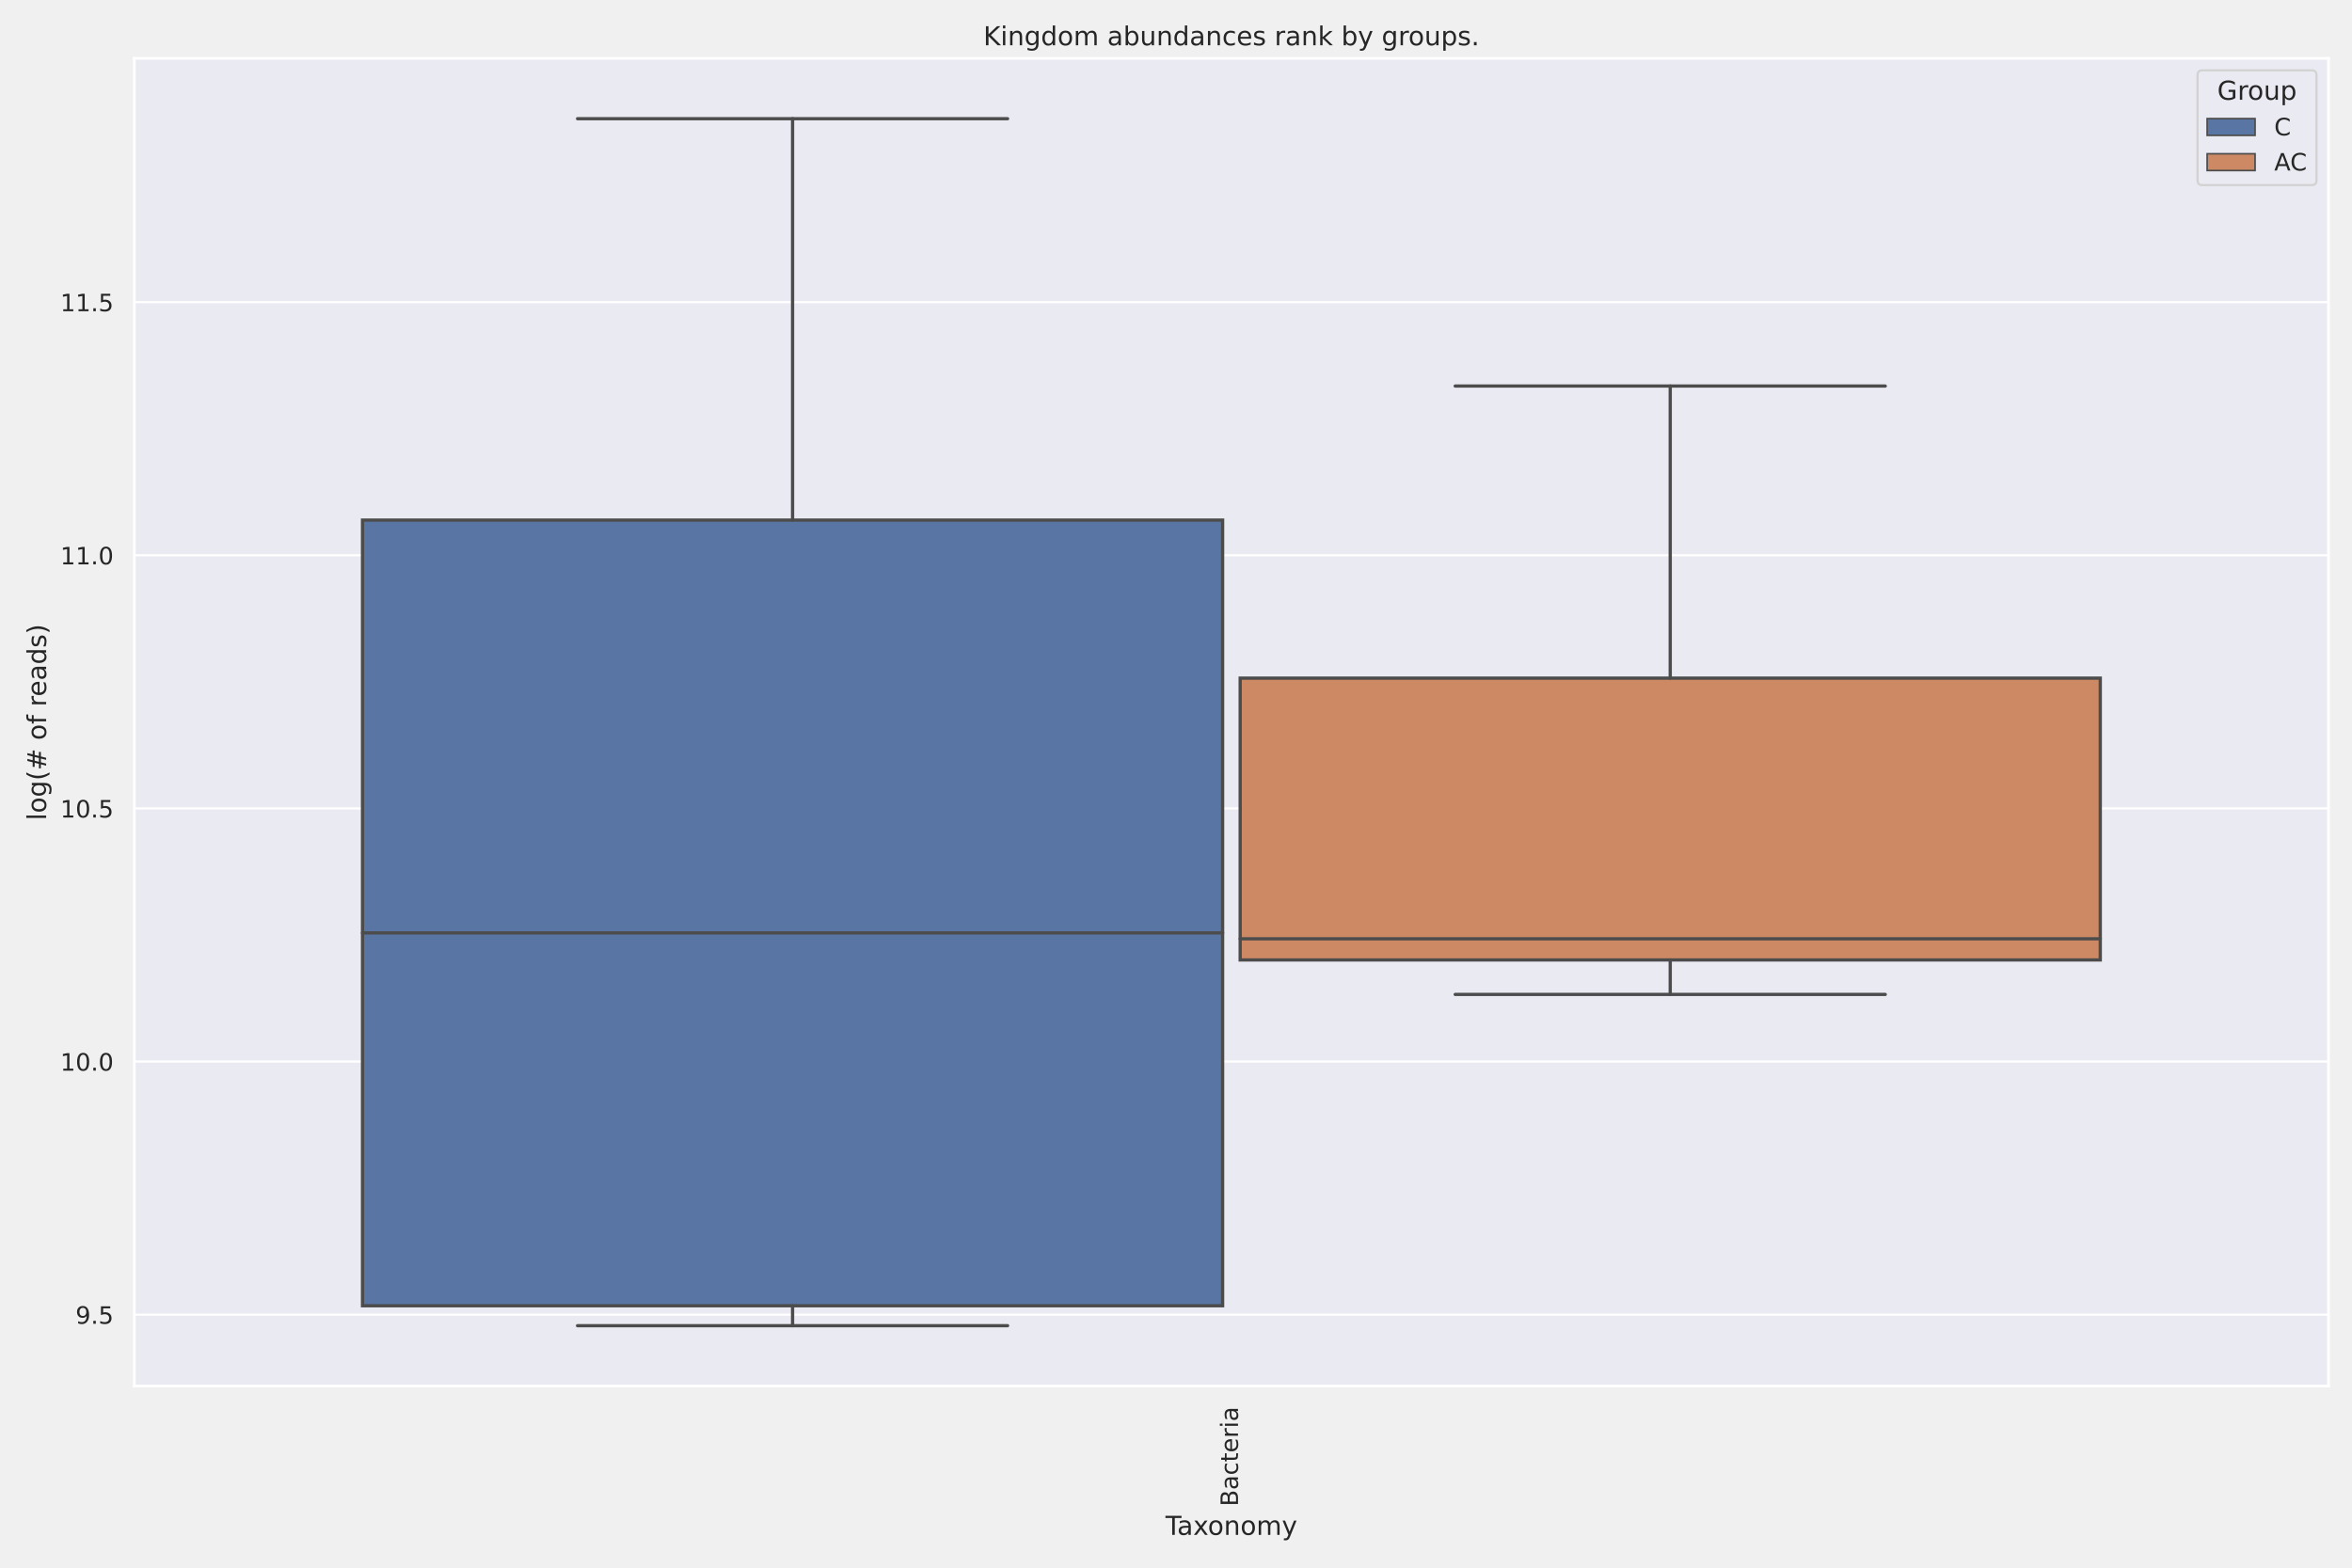
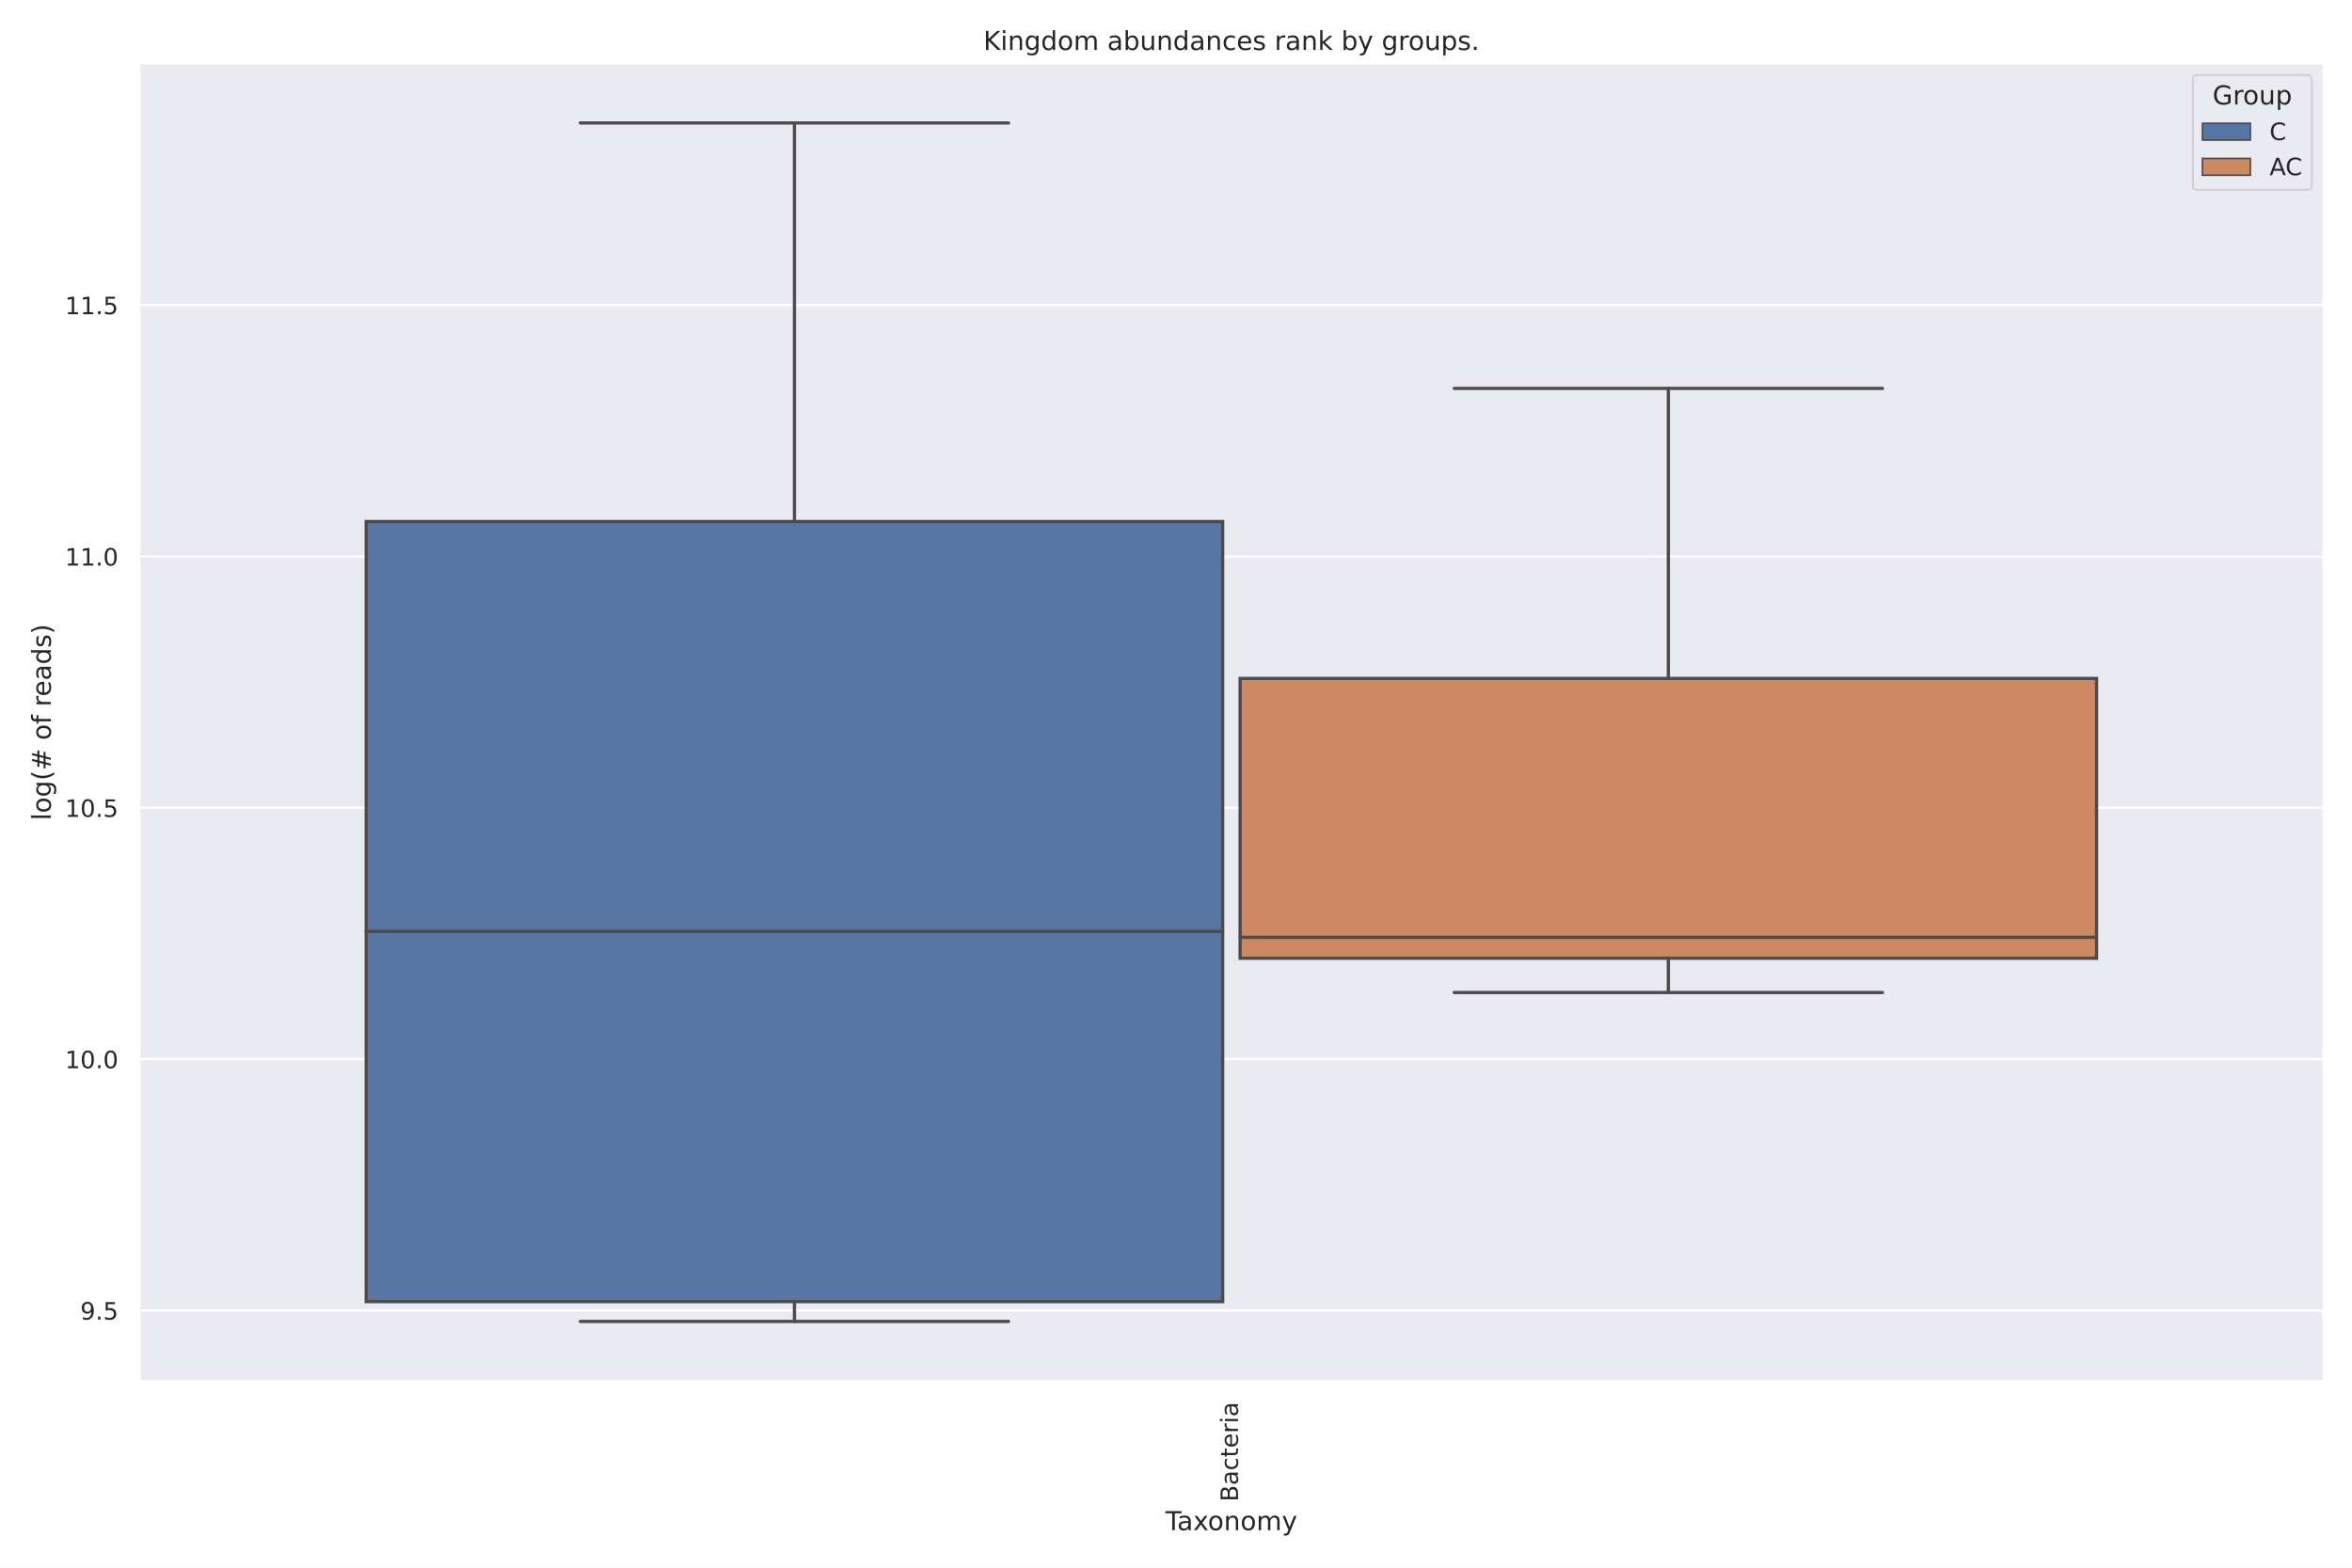
<svg xmlns="http://www.w3.org/2000/svg" xmlns:xlink="http://www.w3.org/1999/xlink" width="1080pt" height="720pt" viewBox="0 0 1080 720" version="1.1">
  <defs>
    <style type="text/css">*{stroke-linejoin: round; stroke-linecap: butt}</style>
  </defs>
  <g id="figure_1">
    <g id="patch_1">
-       <path d="M 0 720  L 1080 720  L 1080 0  L 0 0  L 0 720  z " style="fill: none" />
+       <path d="M 0 720  L 1080 720  L 1080 0  L 0 0  z " style="fill: #ffffff" />
    </g>
    <g id="axes_1">
      <g id="patch_2">
-         <path d="M 61.675 636.575  L 1069.2 636.575  L 1069.2 26.8  L 61.675 26.8  z " style="fill: #eaeaf2" />
+         <path d="M 63.835 634.415  L 1067.04 634.415  L 1067.04 28.96  L 63.835 28.96  z " style="fill: #eaeaf2" />
      </g>
      <g id="matplotlib.axis_1">
        <g id="xtick_1">
          <g id="text_1">
-             <g style="fill: #262626" transform="translate(568.4728 691.8109)rotate(-90)scale(0.11 -0.11)">
+             <g style="fill: #262626" transform="translate(568.4728 689.6509)rotate(-90)scale(0.11 -0.11)">
              <defs>
                <path id="DejaVuSans-42" d="M 1259 2228  L 1259 519  L 2272 519  Q 2781 519 3026 730  Q 3272 941 3272 1375  Q 3272 1813 3026 2020  Q 2781 2228 2272 2228  L 1259 2228  z M 1259 4147  L 1259 2741  L 2194 2741  Q 2656 2741 2882 2914  Q 3109 3088 3109 3444  Q 3109 3797 2882 3972  Q 2656 4147 2194 4147  L 1259 4147  z M 628 4666  L 2241 4666  Q 2963 4666 3353 4366  Q 3744 4066 3744 3513  Q 3744 3084 3544 2831  Q 3344 2578 2956 2516  Q 3422 2416 3680 2098  Q 3938 1781 3938 1306  Q 3938 681 3513 340  Q 3088 0 2303 0  L 628 0  L 628 4666  z " transform="scale(0.015625)" />
                <path id="DejaVuSans-61" d="M 2194 1759  Q 1497 1759 1228 1600  Q 959 1441 959 1056  Q 959 750 1161 570  Q 1363 391 1709 391  Q 2188 391 2477 730  Q 2766 1069 2766 1631  L 2766 1759  L 2194 1759  z M 3341 1997  L 3341 0  L 2766 0  L 2766 531  Q 2569 213 2275 61  Q 1981 -91 1556 -91  Q 1019 -91 701 211  Q 384 513 384 1019  Q 384 1609 779 1909  Q 1175 2209 1959 2209  L 2766 2209  L 2766 2266  Q 2766 2663 2505 2880  Q 2244 3097 1772 3097  Q 1472 3097 1187 3025  Q 903 2953 641 2809  L 641 3341  Q 956 3463 1253 3523  Q 1550 3584 1831 3584  Q 2591 3584 2966 3190  Q 3341 2797 3341 1997  z " transform="scale(0.015625)" />
                <path id="DejaVuSans-63" d="M 3122 3366  L 3122 2828  Q 2878 2963 2633 3030  Q 2388 3097 2138 3097  Q 1578 3097 1268 2742  Q 959 2388 959 1747  Q 959 1106 1268 751  Q 1578 397 2138 397  Q 2388 397 2633 464  Q 2878 531 3122 666  L 3122 134  Q 2881 22 2623 -34  Q 2366 -91 2075 -91  Q 1284 -91 818 406  Q 353 903 353 1747  Q 353 2603 823 3093  Q 1294 3584 2113 3584  Q 2378 3584 2631 3529  Q 2884 3475 3122 3366  z " transform="scale(0.015625)" />
                <path id="DejaVuSans-74" d="M 1172 4494  L 1172 3500  L 2356 3500  L 2356 3053  L 1172 3053  L 1172 1153  Q 1172 725 1289 603  Q 1406 481 1766 481  L 2356 481  L 2356 0  L 1766 0  Q 1100 0 847 248  Q 594 497 594 1153  L 594 3053  L 172 3053  L 172 3500  L 594 3500  L 594 4494  L 1172 4494  z " transform="scale(0.015625)" />
                <path id="DejaVuSans-65" d="M 3597 1894  L 3597 1613  L 953 1613  Q 991 1019 1311 708  Q 1631 397 2203 397  Q 2534 397 2845 478  Q 3156 559 3463 722  L 3463 178  Q 3153 47 2828 -22  Q 2503 -91 2169 -91  Q 1331 -91 842 396  Q 353 884 353 1716  Q 353 2575 817 3079  Q 1281 3584 2069 3584  Q 2775 3584 3186 3129  Q 3597 2675 3597 1894  z M 3022 2063  Q 3016 2534 2758 2815  Q 2500 3097 2075 3097  Q 1594 3097 1305 2825  Q 1016 2553 972 2059  L 3022 2063  z " transform="scale(0.015625)" />
                <path id="DejaVuSans-72" d="M 2631 2963  Q 2534 3019 2420 3045  Q 2306 3072 2169 3072  Q 1681 3072 1420 2755  Q 1159 2438 1159 1844  L 1159 0  L 581 0  L 581 3500  L 1159 3500  L 1159 2956  Q 1341 3275 1631 3429  Q 1922 3584 2338 3584  Q 2397 3584 2469 3576  Q 2541 3569 2628 3553  L 2631 2963  z " transform="scale(0.015625)" />
                <path id="DejaVuSans-69" d="M 603 3500  L 1178 3500  L 1178 0  L 603 0  L 603 3500  z M 603 4863  L 1178 4863  L 1178 4134  L 603 4134  L 603 4863  z " transform="scale(0.015625)" />
              </defs>
              <use xlink:href="#DejaVuSans-42" />
              <use xlink:href="#DejaVuSans-61" x="68.604" />
              <use xlink:href="#DejaVuSans-63" x="129.883" />
              <use xlink:href="#DejaVuSans-74" x="184.863" />
              <use xlink:href="#DejaVuSans-65" x="224.072" />
              <use xlink:href="#DejaVuSans-72" x="285.596" />
              <use xlink:href="#DejaVuSans-69" x="326.709" />
              <use xlink:href="#DejaVuSans-61" x="354.492" />
            </g>
          </g>
        </g>
        <g id="text_2">
-           <g style="fill: #262626" transform="translate(535.1816 704.9291)scale(0.12 -0.12)">
+           <g style="fill: #262626" transform="translate(535.1816 702.7691)scale(0.12 -0.12)">
            <defs>
              <path id="DejaVuSans-54" d="M -19 4666  L 3928 4666  L 3928 4134  L 2272 4134  L 2272 0  L 1638 0  L 1638 4134  L -19 4134  L -19 4666  z " transform="scale(0.015625)" />
              <path id="DejaVuSans-78" d="M 3513 3500  L 2247 1797  L 3578 0  L 2900 0  L 1881 1375  L 863 0  L 184 0  L 1544 1831  L 300 3500  L 978 3500  L 1906 2253  L 2834 3500  L 3513 3500  z " transform="scale(0.015625)" />
              <path id="DejaVuSans-6f" d="M 1959 3097  Q 1497 3097 1228 2736  Q 959 2375 959 1747  Q 959 1119 1226 758  Q 1494 397 1959 397  Q 2419 397 2687 759  Q 2956 1122 2956 1747  Q 2956 2369 2687 2733  Q 2419 3097 1959 3097  z M 1959 3584  Q 2709 3584 3137 3096  Q 3566 2609 3566 1747  Q 3566 888 3137 398  Q 2709 -91 1959 -91  Q 1206 -91 779 398  Q 353 888 353 1747  Q 353 2609 779 3096  Q 1206 3584 1959 3584  z " transform="scale(0.015625)" />
              <path id="DejaVuSans-6e" d="M 3513 2113  L 3513 0  L 2938 0  L 2938 2094  Q 2938 2591 2744 2837  Q 2550 3084 2163 3084  Q 1697 3084 1428 2787  Q 1159 2491 1159 1978  L 1159 0  L 581 0  L 581 3500  L 1159 3500  L 1159 2956  Q 1366 3272 1645 3428  Q 1925 3584 2291 3584  Q 2894 3584 3203 3211  Q 3513 2838 3513 2113  z " transform="scale(0.015625)" />
              <path id="DejaVuSans-6d" d="M 3328 2828  Q 3544 3216 3844 3400  Q 4144 3584 4550 3584  Q 5097 3584 5394 3201  Q 5691 2819 5691 2113  L 5691 0  L 5113 0  L 5113 2094  Q 5113 2597 4934 2840  Q 4756 3084 4391 3084  Q 3944 3084 3684 2787  Q 3425 2491 3425 1978  L 3425 0  L 2847 0  L 2847 2094  Q 2847 2600 2669 2842  Q 2491 3084 2119 3084  Q 1678 3084 1418 2786  Q 1159 2488 1159 1978  L 1159 0  L 581 0  L 581 3500  L 1159 3500  L 1159 2956  Q 1356 3278 1631 3431  Q 1906 3584 2284 3584  Q 2666 3584 2933 3390  Q 3200 3197 3328 2828  z " transform="scale(0.015625)" />
              <path id="DejaVuSans-79" d="M 2059 -325  Q 1816 -950 1584 -1140  Q 1353 -1331 966 -1331  L 506 -1331  L 506 -850  L 844 -850  Q 1081 -850 1212 -737  Q 1344 -625 1503 -206  L 1606 56  L 191 3500  L 800 3500  L 1894 763  L 2988 3500  L 3597 3500  L 2059 -325  z " transform="scale(0.015625)" />
            </defs>
            <use xlink:href="#DejaVuSans-54" />
            <use xlink:href="#DejaVuSans-61" x="44.584" />
            <use xlink:href="#DejaVuSans-78" x="105.863" />
            <use xlink:href="#DejaVuSans-6f" x="161.918" />
            <use xlink:href="#DejaVuSans-6e" x="223.1" />
            <use xlink:href="#DejaVuSans-6f" x="286.479" />
            <use xlink:href="#DejaVuSans-6d" x="347.66" />
            <use xlink:href="#DejaVuSans-79" x="445.072" />
          </g>
        </g>
      </g>
      <g id="matplotlib.axis_2">
        <g id="ytick_1">
          <g id="line2d_1">
-             <path d="M 61.675 603.796  L 1069.2 603.796  " clip-path="url(#p1a6b396ee6)" style="fill: none; stroke: #ffffff; stroke-linecap: round" />
+             <path d="M 63.835 601.868  L 1067.04 601.868  " clip-path="url(#pf6818b894e)" style="fill: none; stroke: #ffffff; stroke-linecap: round" />
          </g>
          <g id="text_3">
-             <g style="fill: #262626" transform="translate(34.68156 607.9748)scale(0.11 -0.11)">
+             <g style="fill: #262626" transform="translate(36.84156 606.047)scale(0.11 -0.11)">
              <defs>
                <path id="DejaVuSans-39" d="M 703 97  L 703 672  Q 941 559 1184 500  Q 1428 441 1663 441  Q 2288 441 2617 861  Q 2947 1281 2994 2138  Q 2813 1869 2534 1725  Q 2256 1581 1919 1581  Q 1219 1581 811 2004  Q 403 2428 403 3163  Q 403 3881 828 4315  Q 1253 4750 1959 4750  Q 2769 4750 3195 4129  Q 3622 3509 3622 2328  Q 3622 1225 3098 567  Q 2575 -91 1691 -91  Q 1453 -91 1209 -44  Q 966 3 703 97  z M 1959 2075  Q 2384 2075 2632 2365  Q 2881 2656 2881 3163  Q 2881 3666 2632 3958  Q 2384 4250 1959 4250  Q 1534 4250 1286 3958  Q 1038 3666 1038 3163  Q 1038 2656 1286 2365  Q 1534 2075 1959 2075  z " transform="scale(0.015625)" />
                <path id="DejaVuSans-2e" d="M 684 794  L 1344 794  L 1344 0  L 684 0  L 684 794  z " transform="scale(0.015625)" />
                <path id="DejaVuSans-35" d="M 691 4666  L 3169 4666  L 3169 4134  L 1269 4134  L 1269 2991  Q 1406 3038 1543 3061  Q 1681 3084 1819 3084  Q 2600 3084 3056 2656  Q 3513 2228 3513 1497  Q 3513 744 3044 326  Q 2575 -91 1722 -91  Q 1428 -91 1123 -41  Q 819 9 494 109  L 494 744  Q 775 591 1075 516  Q 1375 441 1709 441  Q 2250 441 2565 725  Q 2881 1009 2881 1497  Q 2881 1984 2565 2268  Q 2250 2553 1709 2553  Q 1456 2553 1204 2497  Q 953 2441 691 2322  L 691 4666  z " transform="scale(0.015625)" />
              </defs>
              <use xlink:href="#DejaVuSans-39" />
              <use xlink:href="#DejaVuSans-2e" x="63.623" />
              <use xlink:href="#DejaVuSans-35" x="95.41" />
            </g>
          </g>
        </g>
        <g id="ytick_2">
          <g id="line2d_2">
-             <path d="M 61.675 487.539  L 1069.2 487.539  " clip-path="url(#p1a6b396ee6)" style="fill: none; stroke: #ffffff; stroke-linecap: round" />
+             <path d="M 63.835 486.435  L 1067.04 486.435  " clip-path="url(#pf6818b894e)" style="fill: none; stroke: #ffffff; stroke-linecap: round" />
          </g>
          <g id="text_4">
-             <g style="fill: #262626" transform="translate(27.68281 491.7179)scale(0.11 -0.11)">
+             <g style="fill: #262626" transform="translate(29.84281 490.6138)scale(0.11 -0.11)">
              <defs>
                <path id="DejaVuSans-31" d="M 794 531  L 1825 531  L 1825 4091  L 703 3866  L 703 4441  L 1819 4666  L 2450 4666  L 2450 531  L 3481 531  L 3481 0  L 794 0  L 794 531  z " transform="scale(0.015625)" />
                <path id="DejaVuSans-30" d="M 2034 4250  Q 1547 4250 1301 3770  Q 1056 3291 1056 2328  Q 1056 1369 1301 889  Q 1547 409 2034 409  Q 2525 409 2770 889  Q 3016 1369 3016 2328  Q 3016 3291 2770 3770  Q 2525 4250 2034 4250  z M 2034 4750  Q 2819 4750 3233 4129  Q 3647 3509 3647 2328  Q 3647 1150 3233 529  Q 2819 -91 2034 -91  Q 1250 -91 836 529  Q 422 1150 422 2328  Q 422 3509 836 4129  Q 1250 4750 2034 4750  z " transform="scale(0.015625)" />
              </defs>
              <use xlink:href="#DejaVuSans-31" />
              <use xlink:href="#DejaVuSans-30" x="63.623" />
              <use xlink:href="#DejaVuSans-2e" x="127.246" />
              <use xlink:href="#DejaVuSans-30" x="159.033" />
            </g>
          </g>
        </g>
        <g id="ytick_3">
          <g id="line2d_3">
-             <path d="M 61.675 371.282  L 1069.2 371.282  " clip-path="url(#p1a6b396ee6)" style="fill: none; stroke: #ffffff; stroke-linecap: round" />
+             <path d="M 63.835 371.001  L 1067.04 371.001  " clip-path="url(#pf6818b894e)" style="fill: none; stroke: #ffffff; stroke-linecap: round" />
          </g>
          <g id="text_5">
-             <g style="fill: #262626" transform="translate(27.68281 375.4611)scale(0.11 -0.11)">
+             <g style="fill: #262626" transform="translate(29.84281 375.1805)scale(0.11 -0.11)">
              <use xlink:href="#DejaVuSans-31" />
              <use xlink:href="#DejaVuSans-30" x="63.623" />
              <use xlink:href="#DejaVuSans-2e" x="127.246" />
              <use xlink:href="#DejaVuSans-35" x="159.033" />
            </g>
          </g>
        </g>
        <g id="ytick_4">
          <g id="line2d_4">
-             <path d="M 61.675 255.025  L 1069.2 255.025  " clip-path="url(#p1a6b396ee6)" style="fill: none; stroke: #ffffff; stroke-linecap: round" />
+             <path d="M 63.835 255.568  L 1067.04 255.568  " clip-path="url(#pf6818b894e)" style="fill: none; stroke: #ffffff; stroke-linecap: round" />
          </g>
          <g id="text_6">
-             <g style="fill: #262626" transform="translate(27.68281 259.2042)scale(0.11 -0.11)">
+             <g style="fill: #262626" transform="translate(29.84281 259.7473)scale(0.11 -0.11)">
              <use xlink:href="#DejaVuSans-31" />
              <use xlink:href="#DejaVuSans-31" x="63.623" />
              <use xlink:href="#DejaVuSans-2e" x="127.246" />
              <use xlink:href="#DejaVuSans-30" x="159.033" />
            </g>
          </g>
        </g>
        <g id="ytick_5">
          <g id="line2d_5">
-             <path d="M 61.675 138.768  L 1069.2 138.768  " clip-path="url(#p1a6b396ee6)" style="fill: none; stroke: #ffffff; stroke-linecap: round" />
+             <path d="M 63.835 140.135  L 1067.04 140.135  " clip-path="url(#pf6818b894e)" style="fill: none; stroke: #ffffff; stroke-linecap: round" />
          </g>
          <g id="text_7">
-             <g style="fill: #262626" transform="translate(27.68281 142.9473)scale(0.11 -0.11)">
+             <g style="fill: #262626" transform="translate(29.84281 144.3141)scale(0.11 -0.11)">
              <use xlink:href="#DejaVuSans-31" />
              <use xlink:href="#DejaVuSans-31" x="63.623" />
              <use xlink:href="#DejaVuSans-2e" x="127.246" />
              <use xlink:href="#DejaVuSans-35" x="159.033" />
            </g>
          </g>
        </g>
        <g id="text_8">
-           <g style="fill: #262626" transform="translate(21.18719 376.7766)rotate(-90)scale(0.12 -0.12)">
+           <g style="fill: #262626" transform="translate(23.34719 376.7766)rotate(-90)scale(0.12 -0.12)">
            <defs>
              <path id="DejaVuSans-6c" d="M 603 4863  L 1178 4863  L 1178 0  L 603 0  L 603 4863  z " transform="scale(0.015625)" />
              <path id="DejaVuSans-67" d="M 2906 1791  Q 2906 2416 2648 2759  Q 2391 3103 1925 3103  Q 1463 3103 1205 2759  Q 947 2416 947 1791  Q 947 1169 1205 825  Q 1463 481 1925 481  Q 2391 481 2648 825  Q 2906 1169 2906 1791  z M 3481 434  Q 3481 -459 3084 -895  Q 2688 -1331 1869 -1331  Q 1566 -1331 1297 -1286  Q 1028 -1241 775 -1147  L 775 -588  Q 1028 -725 1275 -790  Q 1522 -856 1778 -856  Q 2344 -856 2625 -561  Q 2906 -266 2906 331  L 2906 616  Q 2728 306 2450 153  Q 2172 0 1784 0  Q 1141 0 747 490  Q 353 981 353 1791  Q 353 2603 747 3093  Q 1141 3584 1784 3584  Q 2172 3584 2450 3431  Q 2728 3278 2906 2969  L 2906 3500  L 3481 3500  L 3481 434  z " transform="scale(0.015625)" />
              <path id="DejaVuSans-28" d="M 1984 4856  Q 1566 4138 1362 3434  Q 1159 2731 1159 2009  Q 1159 1288 1364 580  Q 1569 -128 1984 -844  L 1484 -844  Q 1016 -109 783 600  Q 550 1309 550 2009  Q 550 2706 781 3412  Q 1013 4119 1484 4856  L 1984 4856  z " transform="scale(0.015625)" />
              <path id="DejaVuSans-23" d="M 3272 2816  L 2363 2816  L 2100 1772  L 3016 1772  L 3272 2816  z M 2803 4594  L 2478 3297  L 3391 3297  L 3719 4594  L 4219 4594  L 3897 3297  L 4872 3297  L 4872 2816  L 3775 2816  L 3519 1772  L 4513 1772  L 4513 1294  L 3397 1294  L 3072 0  L 2572 0  L 2894 1294  L 1978 1294  L 1656 0  L 1153 0  L 1478 1294  L 494 1294  L 494 1772  L 1594 1772  L 1856 2816  L 850 2816  L 850 3297  L 1978 3297  L 2297 4594  L 2803 4594  z " transform="scale(0.015625)" />
              <path id="DejaVuSans-20" transform="scale(0.015625)" />
              <path id="DejaVuSans-66" d="M 2375 4863  L 2375 4384  L 1825 4384  Q 1516 4384 1395 4259  Q 1275 4134 1275 3809  L 1275 3500  L 2222 3500  L 2222 3053  L 1275 3053  L 1275 0  L 697 0  L 697 3053  L 147 3053  L 147 3500  L 697 3500  L 697 3744  Q 697 4328 969 4595  Q 1241 4863 1831 4863  L 2375 4863  z " transform="scale(0.015625)" />
              <path id="DejaVuSans-64" d="M 2906 2969  L 2906 4863  L 3481 4863  L 3481 0  L 2906 0  L 2906 525  Q 2725 213 2448 61  Q 2172 -91 1784 -91  Q 1150 -91 751 415  Q 353 922 353 1747  Q 353 2572 751 3078  Q 1150 3584 1784 3584  Q 2172 3584 2448 3432  Q 2725 3281 2906 2969  z M 947 1747  Q 947 1113 1208 752  Q 1469 391 1925 391  Q 2381 391 2643 752  Q 2906 1113 2906 1747  Q 2906 2381 2643 2742  Q 2381 3103 1925 3103  Q 1469 3103 1208 2742  Q 947 2381 947 1747  z " transform="scale(0.015625)" />
              <path id="DejaVuSans-73" d="M 2834 3397  L 2834 2853  Q 2591 2978 2328 3040  Q 2066 3103 1784 3103  Q 1356 3103 1142 2972  Q 928 2841 928 2578  Q 928 2378 1081 2264  Q 1234 2150 1697 2047  L 1894 2003  Q 2506 1872 2764 1633  Q 3022 1394 3022 966  Q 3022 478 2636 193  Q 2250 -91 1575 -91  Q 1294 -91 989 -36  Q 684 19 347 128  L 347 722  Q 666 556 975 473  Q 1284 391 1588 391  Q 1994 391 2212 530  Q 2431 669 2431 922  Q 2431 1156 2273 1281  Q 2116 1406 1581 1522  L 1381 1569  Q 847 1681 609 1914  Q 372 2147 372 2553  Q 372 3047 722 3315  Q 1072 3584 1716 3584  Q 2034 3584 2315 3537  Q 2597 3491 2834 3397  z " transform="scale(0.015625)" />
              <path id="DejaVuSans-29" d="M 513 4856  L 1013 4856  Q 1481 4119 1714 3412  Q 1947 2706 1947 2009  Q 1947 1309 1714 600  Q 1481 -109 1013 -844  L 513 -844  Q 928 -128 1133 580  Q 1338 1288 1338 2009  Q 1338 2731 1133 3434  Q 928 4138 513 4856  z " transform="scale(0.015625)" />
            </defs>
            <use xlink:href="#DejaVuSans-6c" />
            <use xlink:href="#DejaVuSans-6f" x="27.783" />
            <use xlink:href="#DejaVuSans-67" x="88.965" />
            <use xlink:href="#DejaVuSans-28" x="152.441" />
            <use xlink:href="#DejaVuSans-23" x="191.455" />
            <use xlink:href="#DejaVuSans-20" x="275.244" />
            <use xlink:href="#DejaVuSans-6f" x="307.031" />
            <use xlink:href="#DejaVuSans-66" x="368.213" />
            <use xlink:href="#DejaVuSans-20" x="403.418" />
            <use xlink:href="#DejaVuSans-72" x="435.205" />
            <use xlink:href="#DejaVuSans-65" x="474.068" />
            <use xlink:href="#DejaVuSans-61" x="535.592" />
            <use xlink:href="#DejaVuSans-64" x="596.871" />
            <use xlink:href="#DejaVuSans-73" x="660.348" />
            <use xlink:href="#DejaVuSans-29" x="712.447" />
          </g>
        </g>
      </g>
      <g id="patch_3">
-         <path d="M 166.458 599.706  L 561.407 599.706  L 561.407 238.87  L 166.458 238.87  L 166.458 599.706  z " clip-path="url(#p1a6b396ee6)" style="fill: #5875a4; stroke: #4c4c4c; stroke-width: 1.5; stroke-linejoin: miter" />
+         <path d="M 168.168 597.807  L 561.425 597.807  L 561.425 239.528  L 168.168 239.528  L 168.168 597.807  z " clip-path="url(#pf6818b894e)" style="fill: #5875a4; stroke: #4c4c4c; stroke-width: 1.5; stroke-linejoin: miter" />
      </g>
      <g id="patch_4">
-         <path d="M 569.468 440.883  L 964.417 440.883  L 964.417 311.452  L 569.468 311.452  L 569.468 440.883  z " clip-path="url(#p1a6b396ee6)" style="fill: #cc8963; stroke: #4c4c4c; stroke-width: 1.5; stroke-linejoin: miter" />
+         <path d="M 569.45 440.11  L 962.707 440.11  L 962.707 311.595  L 569.45 311.595  L 569.45 440.11  z " clip-path="url(#pf6818b894e)" style="fill: #cc8963; stroke: #4c4c4c; stroke-width: 1.5; stroke-linejoin: miter" />
      </g>
      <g id="patch_5">
-         <path d="M 565.438 2812.676  L 565.438 2812.676  L 565.438 2812.676  L 565.438 2812.676  z " clip-path="url(#p1a6b396ee6)" style="fill: #5875a4; stroke: #4c4c4c; stroke-width: 0.75; stroke-linejoin: miter" />
+         <path d="M 565.438 2795.099  L 565.438 2795.099  L 565.438 2795.099  L 565.438 2795.099  z " clip-path="url(#pf6818b894e)" style="fill: #5875a4; stroke: #4c4c4c; stroke-width: 0.75; stroke-linejoin: miter" />
      </g>
      <g id="patch_6">
-         <path d="M 565.438 2812.676  L 565.438 2812.676  L 565.438 2812.676  L 565.438 2812.676  z " clip-path="url(#p1a6b396ee6)" style="fill: #cc8963; stroke: #4c4c4c; stroke-width: 0.75; stroke-linejoin: miter" />
+         <path d="M 565.438 2795.099  L 565.438 2795.099  L 565.438 2795.099  L 565.438 2795.099  z " clip-path="url(#pf6818b894e)" style="fill: #cc8963; stroke: #4c4c4c; stroke-width: 0.75; stroke-linejoin: miter" />
      </g>
      <g id="line2d_6">
-         <path d="M 363.933 599.706  L 363.933 608.858  " clip-path="url(#p1a6b396ee6)" style="fill: none; stroke: #4c4c4c; stroke-width: 1.5; stroke-linecap: round" />
+         <path d="M 364.796 597.807  L 364.796 606.894  " clip-path="url(#pf6818b894e)" style="fill: none; stroke: #4c4c4c; stroke-width: 1.5; stroke-linecap: round" />
      </g>
      <g id="line2d_7">
-         <path d="M 363.933 238.87  L 363.933 54.517  " clip-path="url(#p1a6b396ee6)" style="fill: none; stroke: #4c4c4c; stroke-width: 1.5; stroke-linecap: round" />
+         <path d="M 364.796 239.528  L 364.796 56.481  " clip-path="url(#pf6818b894e)" style="fill: none; stroke: #4c4c4c; stroke-width: 1.5; stroke-linecap: round" />
      </g>
      <g id="line2d_8">
-         <path d="M 265.195 608.858  L 462.67 608.858  " clip-path="url(#p1a6b396ee6)" style="fill: none; stroke: #4c4c4c; stroke-width: 1.5; stroke-linecap: round" />
+         <path d="M 266.482 606.894  L 463.111 606.894  " clip-path="url(#pf6818b894e)" style="fill: none; stroke: #4c4c4c; stroke-width: 1.5; stroke-linecap: round" />
      </g>
      <g id="line2d_9">
-         <path d="M 265.195 54.517  L 462.67 54.517  " clip-path="url(#p1a6b396ee6)" style="fill: none; stroke: #4c4c4c; stroke-width: 1.5; stroke-linecap: round" />
+         <path d="M 266.482 56.481  L 463.111 56.481  " clip-path="url(#pf6818b894e)" style="fill: none; stroke: #4c4c4c; stroke-width: 1.5; stroke-linecap: round" />
      </g>
      <g id="line2d_10" />
      <g id="line2d_11">
-         <path d="M 766.942 440.883  L 766.942 456.723  " clip-path="url(#p1a6b396ee6)" style="fill: none; stroke: #4c4c4c; stroke-width: 1.5; stroke-linecap: round" />
+         <path d="M 766.078 440.11  L 766.078 455.837  " clip-path="url(#pf6818b894e)" style="fill: none; stroke: #4c4c4c; stroke-width: 1.5; stroke-linecap: round" />
      </g>
      <g id="line2d_12">
-         <path d="M 766.942 311.452  L 766.942 177.301  " clip-path="url(#p1a6b396ee6)" style="fill: none; stroke: #4c4c4c; stroke-width: 1.5; stroke-linecap: round" />
+         <path d="M 766.078 311.595  L 766.078 178.395  " clip-path="url(#pf6818b894e)" style="fill: none; stroke: #4c4c4c; stroke-width: 1.5; stroke-linecap: round" />
      </g>
      <g id="line2d_13">
-         <path d="M 668.205 456.723  L 865.68 456.723  " clip-path="url(#p1a6b396ee6)" style="fill: none; stroke: #4c4c4c; stroke-width: 1.5; stroke-linecap: round" />
+         <path d="M 667.764 455.837  L 864.393 455.837  " clip-path="url(#pf6818b894e)" style="fill: none; stroke: #4c4c4c; stroke-width: 1.5; stroke-linecap: round" />
      </g>
      <g id="line2d_14">
-         <path d="M 668.205 177.301  L 865.68 177.301  " clip-path="url(#p1a6b396ee6)" style="fill: none; stroke: #4c4c4c; stroke-width: 1.5; stroke-linecap: round" />
+         <path d="M 667.764 178.395  L 864.393 178.395  " clip-path="url(#pf6818b894e)" style="fill: none; stroke: #4c4c4c; stroke-width: 1.5; stroke-linecap: round" />
      </g>
      <g id="line2d_15" />
      <g id="line2d_16">
-         <path d="M 166.458 428.47  L 561.407 428.47  " clip-path="url(#p1a6b396ee6)" style="fill: none; stroke: #4c4c4c; stroke-width: 1.5; stroke-linecap: round" />
+         <path d="M 168.168 427.785  L 561.425 427.785  " clip-path="url(#pf6818b894e)" style="fill: none; stroke: #4c4c4c; stroke-width: 1.5; stroke-linecap: round" />
      </g>
      <g id="line2d_17">
-         <path d="M 569.468 431.168  L 964.417 431.168  " clip-path="url(#p1a6b396ee6)" style="fill: none; stroke: #4c4c4c; stroke-width: 1.5; stroke-linecap: round" />
+         <path d="M 569.45 430.463  L 962.707 430.463  " clip-path="url(#pf6818b894e)" style="fill: none; stroke: #4c4c4c; stroke-width: 1.5; stroke-linecap: round" />
      </g>
      <g id="patch_7">
-         <path d="M 61.675 636.575  L 61.675 26.8  " style="fill: none; stroke: #ffffff; stroke-width: 1.25; stroke-linejoin: miter; stroke-linecap: square" />
+         <path d="M 63.835 634.415  L 63.835 28.96  " style="fill: none; stroke: #ffffff; stroke-width: 1.25; stroke-linejoin: miter; stroke-linecap: square" />
      </g>
      <g id="patch_8">
-         <path d="M 1069.2 636.575  L 1069.2 26.8  " style="fill: none; stroke: #ffffff; stroke-width: 1.25; stroke-linejoin: miter; stroke-linecap: square" />
+         <path d="M 1067.04 634.415  L 1067.04 28.96  " style="fill: none; stroke: #ffffff; stroke-width: 1.25; stroke-linejoin: miter; stroke-linecap: square" />
      </g>
      <g id="patch_9">
-         <path d="M 61.675 636.575  L 1069.2 636.575  " style="fill: none; stroke: #ffffff; stroke-width: 1.25; stroke-linejoin: miter; stroke-linecap: square" />
+         <path d="M 63.835 634.415  L 1067.04 634.415  " style="fill: none; stroke: #ffffff; stroke-width: 1.25; stroke-linejoin: miter; stroke-linecap: square" />
      </g>
      <g id="patch_10">
-         <path d="M 61.675 26.8  L 1069.2 26.8  " style="fill: none; stroke: #ffffff; stroke-width: 1.25; stroke-linejoin: miter; stroke-linecap: square" />
+         <path d="M 63.835 28.96  L 1067.04 28.96  " style="fill: none; stroke: #ffffff; stroke-width: 1.25; stroke-linejoin: miter; stroke-linecap: square" />
      </g>
      <g id="text_9">
-         <g style="fill: #262626" transform="translate(451.5397 20.8)scale(0.12 -0.12)">
+         <g style="fill: #262626" transform="translate(451.5397 22.96)scale(0.12 -0.12)">
          <defs>
            <path id="DejaVuSans-4b" d="M 628 4666  L 1259 4666  L 1259 2694  L 3353 4666  L 4166 4666  L 1850 2491  L 4331 0  L 3500 0  L 1259 2247  L 1259 0  L 628 0  L 628 4666  z " transform="scale(0.015625)" />
            <path id="DejaVuSans-62" d="M 3116 1747  Q 3116 2381 2855 2742  Q 2594 3103 2138 3103  Q 1681 3103 1420 2742  Q 1159 2381 1159 1747  Q 1159 1113 1420 752  Q 1681 391 2138 391  Q 2594 391 2855 752  Q 3116 1113 3116 1747  z M 1159 2969  Q 1341 3281 1617 3432  Q 1894 3584 2278 3584  Q 2916 3584 3314 3078  Q 3713 2572 3713 1747  Q 3713 922 3314 415  Q 2916 -91 2278 -91  Q 1894 -91 1617 61  Q 1341 213 1159 525  L 1159 0  L 581 0  L 581 4863  L 1159 4863  L 1159 2969  z " transform="scale(0.015625)" />
            <path id="DejaVuSans-75" d="M 544 1381  L 544 3500  L 1119 3500  L 1119 1403  Q 1119 906 1312 657  Q 1506 409 1894 409  Q 2359 409 2629 706  Q 2900 1003 2900 1516  L 2900 3500  L 3475 3500  L 3475 0  L 2900 0  L 2900 538  Q 2691 219 2414 64  Q 2138 -91 1772 -91  Q 1169 -91 856 284  Q 544 659 544 1381  z M 1991 3584  L 1991 3584  z " transform="scale(0.015625)" />
            <path id="DejaVuSans-6b" d="M 581 4863  L 1159 4863  L 1159 1991  L 2875 3500  L 3609 3500  L 1753 1863  L 3688 0  L 2938 0  L 1159 1709  L 1159 0  L 581 0  L 581 4863  z " transform="scale(0.015625)" />
            <path id="DejaVuSans-70" d="M 1159 525  L 1159 -1331  L 581 -1331  L 581 3500  L 1159 3500  L 1159 2969  Q 1341 3281 1617 3432  Q 1894 3584 2278 3584  Q 2916 3584 3314 3078  Q 3713 2572 3713 1747  Q 3713 922 3314 415  Q 2916 -91 2278 -91  Q 1894 -91 1617 61  Q 1341 213 1159 525  z M 3116 1747  Q 3116 2381 2855 2742  Q 2594 3103 2138 3103  Q 1681 3103 1420 2742  Q 1159 2381 1159 1747  Q 1159 1113 1420 752  Q 1681 391 2138 391  Q 2594 391 2855 752  Q 3116 1113 3116 1747  z " transform="scale(0.015625)" />
          </defs>
          <use xlink:href="#DejaVuSans-4b" />
          <use xlink:href="#DejaVuSans-69" x="65.576" />
          <use xlink:href="#DejaVuSans-6e" x="93.359" />
          <use xlink:href="#DejaVuSans-67" x="156.738" />
          <use xlink:href="#DejaVuSans-64" x="220.215" />
          <use xlink:href="#DejaVuSans-6f" x="283.691" />
          <use xlink:href="#DejaVuSans-6d" x="344.873" />
          <use xlink:href="#DejaVuSans-20" x="442.285" />
          <use xlink:href="#DejaVuSans-61" x="474.072" />
          <use xlink:href="#DejaVuSans-62" x="535.352" />
          <use xlink:href="#DejaVuSans-75" x="598.828" />
          <use xlink:href="#DejaVuSans-6e" x="662.207" />
          <use xlink:href="#DejaVuSans-64" x="725.586" />
          <use xlink:href="#DejaVuSans-61" x="789.062" />
          <use xlink:href="#DejaVuSans-6e" x="850.342" />
          <use xlink:href="#DejaVuSans-63" x="913.721" />
          <use xlink:href="#DejaVuSans-65" x="968.701" />
          <use xlink:href="#DejaVuSans-73" x="1030.225" />
          <use xlink:href="#DejaVuSans-20" x="1082.324" />
          <use xlink:href="#DejaVuSans-72" x="1114.111" />
          <use xlink:href="#DejaVuSans-61" x="1155.225" />
          <use xlink:href="#DejaVuSans-6e" x="1216.504" />
          <use xlink:href="#DejaVuSans-6b" x="1279.883" />
          <use xlink:href="#DejaVuSans-20" x="1337.793" />
          <use xlink:href="#DejaVuSans-62" x="1369.58" />
          <use xlink:href="#DejaVuSans-79" x="1433.057" />
          <use xlink:href="#DejaVuSans-20" x="1492.236" />
          <use xlink:href="#DejaVuSans-67" x="1524.023" />
          <use xlink:href="#DejaVuSans-72" x="1587.5" />
          <use xlink:href="#DejaVuSans-6f" x="1626.363" />
          <use xlink:href="#DejaVuSans-75" x="1687.545" />
          <use xlink:href="#DejaVuSans-70" x="1750.924" />
          <use xlink:href="#DejaVuSans-73" x="1814.4" />
          <use xlink:href="#DejaVuSans-2e" x="1866.5" />
        </g>
      </g>
      <g id="legend_1">
        <g id="patch_11">
-           <path d="M 1011.287 85.006  L 1061.5 85.006  Q 1063.7 85.006 1063.7 82.806  L 1063.7 34.5  Q 1063.7 32.3 1061.5 32.3  L 1011.287 32.3  Q 1009.087 32.3 1009.087 34.5  L 1009.087 82.806  Q 1009.087 85.006 1011.287 85.006  z " style="fill: #eaeaf2; opacity: 0.8; stroke: #cccccc; stroke-linejoin: miter" />
+           <path d="M 1009.127 87.166  L 1059.34 87.166  Q 1061.54 87.166 1061.54 84.966  L 1061.54 36.66  Q 1061.54 34.46 1059.34 34.46  L 1009.127 34.46  Q 1006.927 34.46 1006.927 36.66  L 1006.927 84.966  Q 1006.927 87.166 1009.127 87.166  z " style="fill: #eaeaf2; opacity: 0.8; stroke: #cccccc; stroke-linejoin: miter" />
        </g>
        <g id="text_10">
-           <g style="fill: #262626" transform="translate(1018.13 45.81813)scale(0.12 -0.12)">
+           <g style="fill: #262626" transform="translate(1015.97 47.97812)scale(0.12 -0.12)">
            <defs>
              <path id="DejaVuSans-47" d="M 3809 666  L 3809 1919  L 2778 1919  L 2778 2438  L 4434 2438  L 4434 434  Q 4069 175 3628 42  Q 3188 -91 2688 -91  Q 1594 -91 976 548  Q 359 1188 359 2328  Q 359 3472 976 4111  Q 1594 4750 2688 4750  Q 3144 4750 3555 4637  Q 3966 4525 4313 4306  L 4313 3634  Q 3963 3931 3569 4081  Q 3175 4231 2741 4231  Q 1884 4231 1454 3753  Q 1025 3275 1025 2328  Q 1025 1384 1454 906  Q 1884 428 2741 428  Q 3075 428 3337 486  Q 3600 544 3809 666  z " transform="scale(0.015625)" />
            </defs>
            <use xlink:href="#DejaVuSans-47" />
            <use xlink:href="#DejaVuSans-72" x="77.49" />
            <use xlink:href="#DejaVuSans-6f" x="116.354" />
            <use xlink:href="#DejaVuSans-75" x="177.535" />
            <use xlink:href="#DejaVuSans-70" x="240.914" />
          </g>
        </g>
        <g id="patch_12">
-           <path d="M 1013.487 62.172  L 1035.487 62.172  L 1035.487 54.472  L 1013.487 54.472  z " style="fill: #5875a4; stroke: #4c4c4c; stroke-width: 0.75; stroke-linejoin: miter" />
+           <path d="M 1011.327 64.332  L 1033.327 64.332  L 1033.327 56.632  L 1011.327 56.632  z " style="fill: #5875a4; stroke: #4c4c4c; stroke-width: 0.75; stroke-linejoin: miter" />
        </g>
        <g id="text_11">
-           <g style="fill: #262626" transform="translate(1044.287 62.17203)scale(0.11 -0.11)">
+           <g style="fill: #262626" transform="translate(1042.127 64.33203)scale(0.11 -0.11)">
            <defs>
              <path id="DejaVuSans-43" d="M 4122 4306  L 4122 3641  Q 3803 3938 3442 4084  Q 3081 4231 2675 4231  Q 1875 4231 1450 3742  Q 1025 3253 1025 2328  Q 1025 1406 1450 917  Q 1875 428 2675 428  Q 3081 428 3442 575  Q 3803 722 4122 1019  L 4122 359  Q 3791 134 3420 21  Q 3050 -91 2638 -91  Q 1578 -91 968 557  Q 359 1206 359 2328  Q 359 3453 968 4101  Q 1578 4750 2638 4750  Q 3056 4750 3426 4639  Q 3797 4528 4122 4306  z " transform="scale(0.015625)" />
            </defs>
            <use xlink:href="#DejaVuSans-43" />
          </g>
        </g>
        <g id="patch_13">
-           <path d="M 1013.487 78.318  L 1035.487 78.318  L 1035.487 70.618  L 1013.487 70.618  z " style="fill: #cc8963; stroke: #4c4c4c; stroke-width: 0.75; stroke-linejoin: miter" />
+           <path d="M 1011.327 80.478  L 1033.327 80.478  L 1033.327 72.778  L 1011.327 72.778  z " style="fill: #cc8963; stroke: #4c4c4c; stroke-width: 0.75; stroke-linejoin: miter" />
        </g>
        <g id="text_12">
-           <g style="fill: #262626" transform="translate(1044.287 78.31797)scale(0.11 -0.11)">
+           <g style="fill: #262626" transform="translate(1042.127 80.47797)scale(0.11 -0.11)">
            <defs>
              <path id="DejaVuSans-41" d="M 2188 4044  L 1331 1722  L 3047 1722  L 2188 4044  z M 1831 4666  L 2547 4666  L 4325 0  L 3669 0  L 3244 1197  L 1141 1197  L 716 0  L 50 0  L 1831 4666  z " transform="scale(0.015625)" />
            </defs>
            <use xlink:href="#DejaVuSans-41" />
            <use xlink:href="#DejaVuSans-43" x="66.658" />
          </g>
        </g>
      </g>
    </g>
  </g>
  <defs>
-     <clipPath id="p1a6b396ee6">
-       <rect x="61.675" y="26.8" width="1007.525" height="609.775" />
+     <clipPath id="pf6818b894e">
+       <rect x="63.835" y="28.96" width="1003.205" height="605.455" />
    </clipPath>
  </defs>
</svg>
